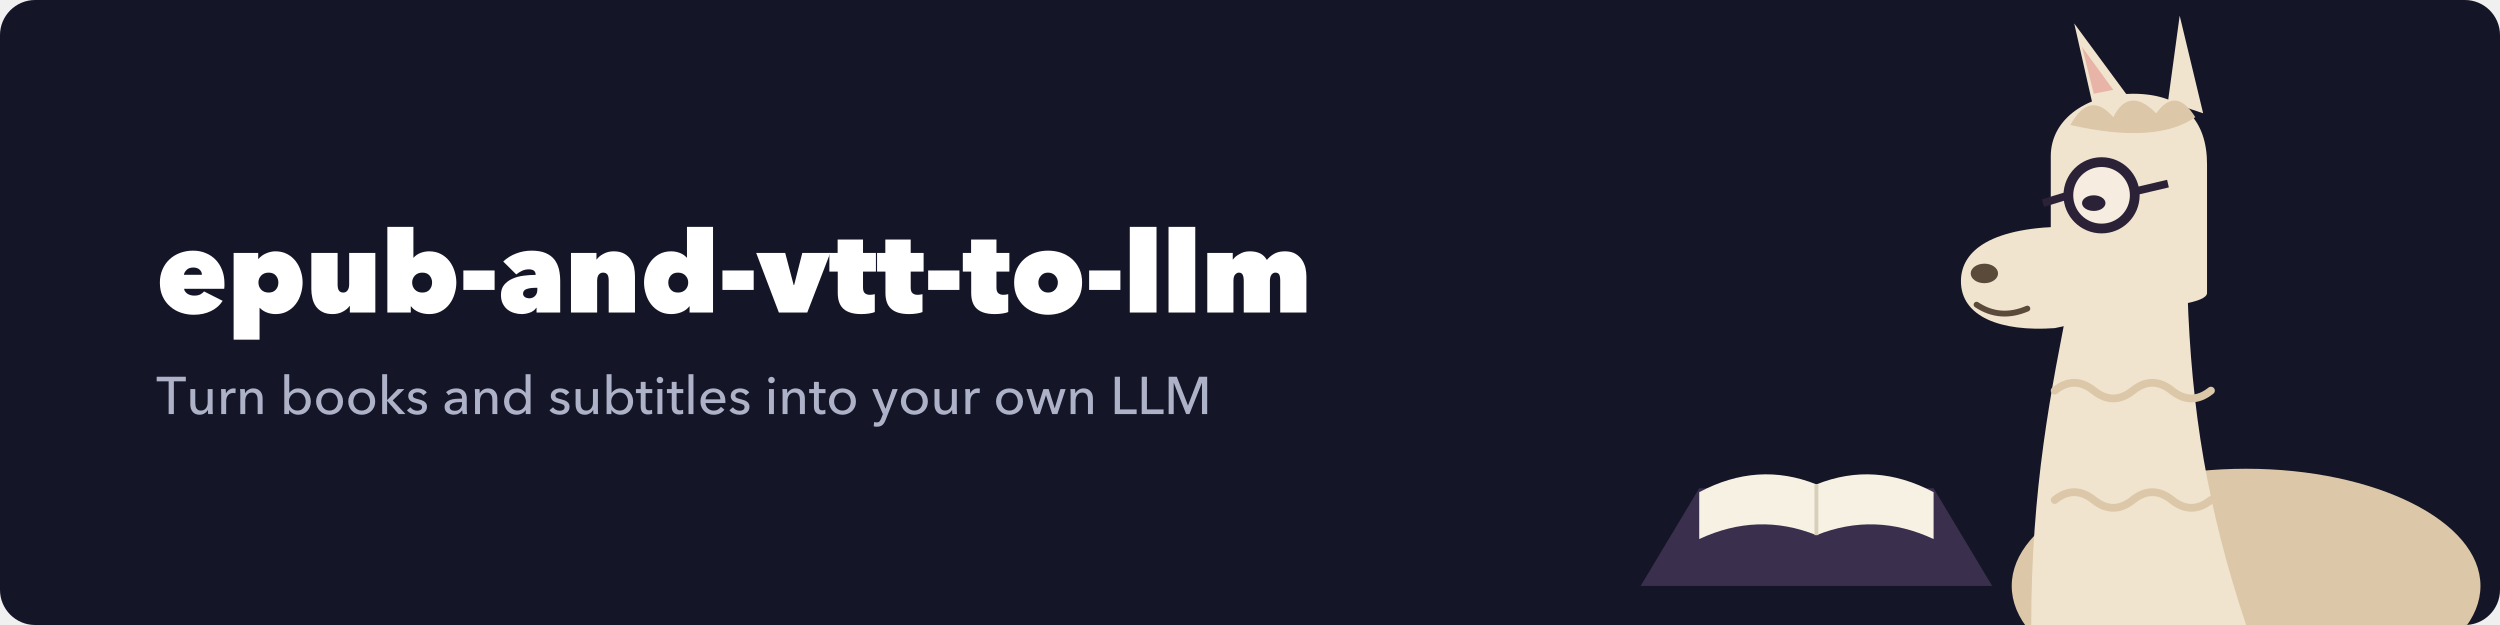
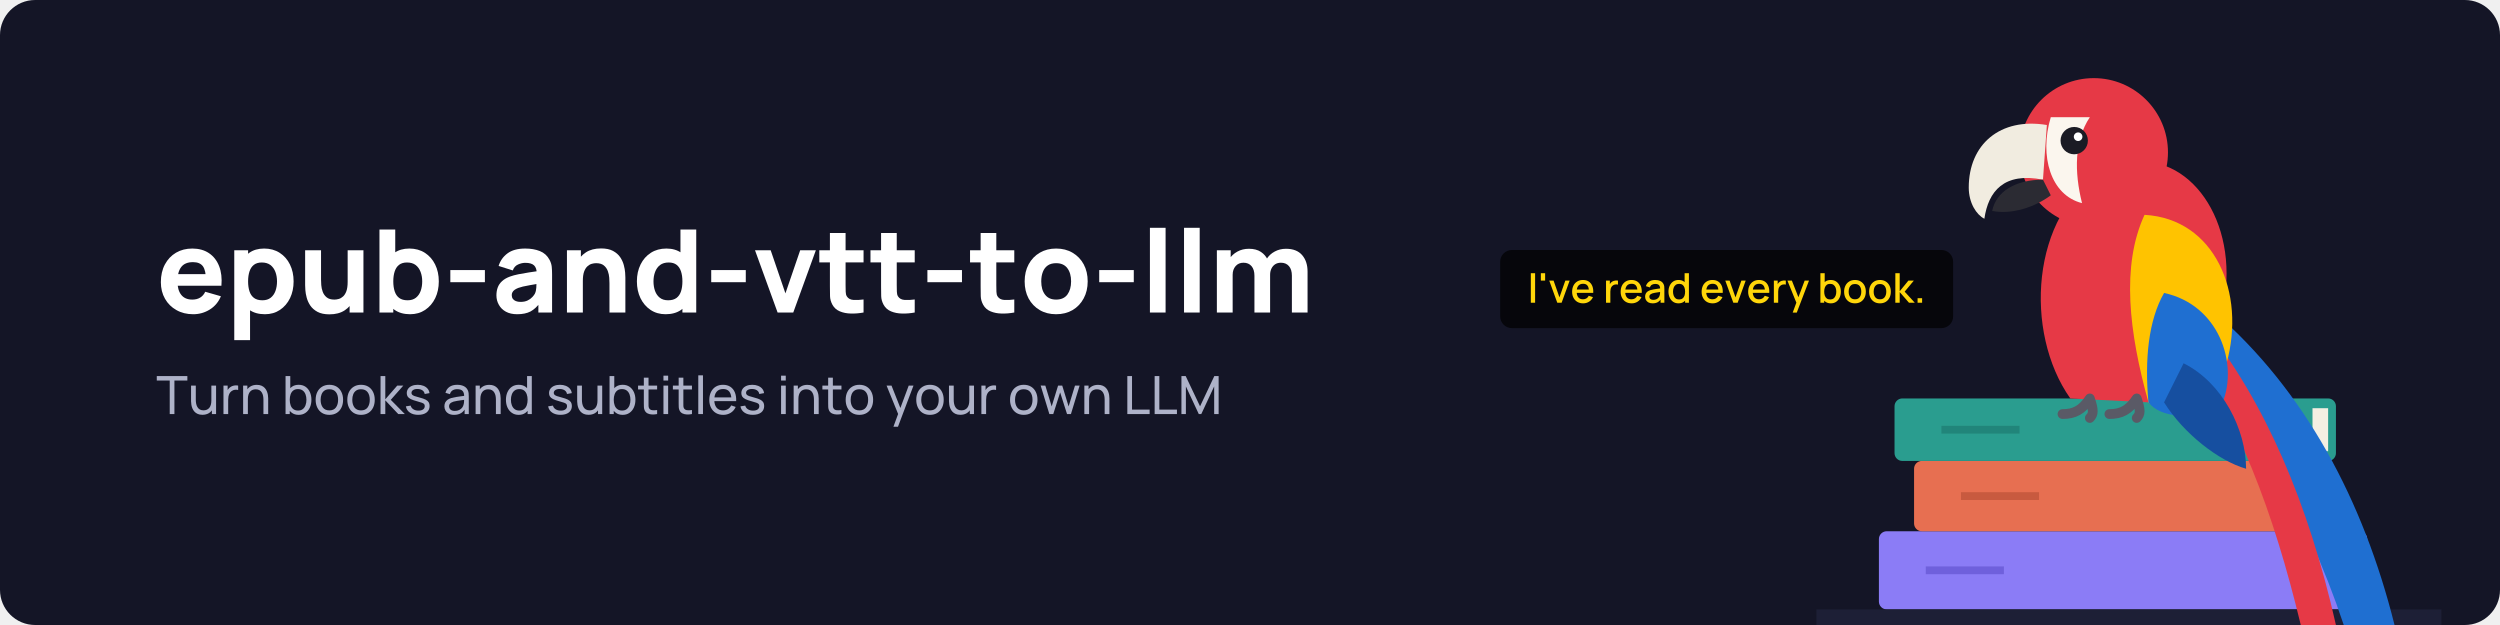
<svg xmlns="http://www.w3.org/2000/svg" viewBox="0 0 1280 320" width="1280" height="320" role="img" aria-label="epub-and-vtt-to-llm: Turn books and subtitles into your own LLM">
  <defs>
    <clipPath id="c">
      <rect width="1280" height="320" rx="18" />
    </clipPath>
  </defs>
  <g clip-path="url(#c)">
    <rect width="1280" height="320" fill="#141526" />
    <defs>
-       <path id="anh72" d="M403 333Q403 361 382 379Q362 397 327 397Q289 397 268 376Q247 355 244 333ZM602 258Q602 245 602 232Q601 218 600 209H246Q247 195 256 184Q264 173 276 165Q289 157 304 153Q320 149 336 149Q368 149 390 160Q411 172 422 186L586 103Q551 46 484 13Q418 -20 330 -20Q273 -20 219 -2Q165 16 124 52Q82 87 57 140Q32 193 32 263Q32 328 55 380Q78 433 118 470Q157 506 210 526Q264 546 325 546Q387 546 438 524Q489 503 526 464Q562 426 582 373Q602 320 602 258Z" />
-       <path id="anh83" d="M423 -14Q384 -14 346 0Q308 15 284 41H282V-240H53V526H270V473H272Q301 506 342 523Q383 540 422 540Q481 540 526 516Q571 492 601 453Q631 414 646 365Q662 316 662 265Q662 213 646 163Q631 113 601 74Q571 34 526 10Q482 -14 423 -14ZM448 265Q448 300 426 326Q404 352 362 352Q321 352 296 326Q272 300 272 265Q272 228 296 202Q321 176 362 176Q404 176 426 202Q448 227 448 265Z" />
-       <path id="anh88" d="M610 0H385V58H383Q363 29 324 8Q284 -14 233 -14Q177 -14 141 6Q105 25 84 56Q62 88 54 128Q45 167 45 206V526H277V248Q277 208 290 192Q302 176 327 176Q350 176 364 194Q379 213 379 248V526H610Z" />
-       <path id="anh69" d="M662 265Q662 213 646 163Q631 113 601 74Q571 34 526 10Q481 -14 422 -14Q373 -14 329 4Q285 23 262 55H260V0H53V756H283V484H285Q308 511 346 526Q384 540 422 540Q481 540 526 516Q571 492 601 453Q631 414 646 365Q662 316 662 265ZM448 265Q448 300 426 326Q404 352 362 352Q321 352 296 326Q272 300 272 265Q272 228 296 202Q321 176 362 176Q404 176 426 202Q448 227 448 265Z" />
-       <path id="anh16" d="M30 371H306V199H30Z" />
-       <path id="anh68" d="M334 218Q283 218 252 207Q221 196 221 166Q221 155 226 148Q231 140 239 135Q247 130 256 128Q266 125 274 125Q307 125 327 146Q347 167 347 200V218ZM332 334Q332 358 316 370Q299 381 272 381Q240 381 212 368Q183 354 161 336L46 450Q94 496 160 521Q226 546 296 546Q371 546 420 525Q469 504 498 467Q526 430 538 381Q549 332 549 277V0H340V42H338Q318 12 281 -1Q244 -14 209 -14Q178 -14 146 -5Q113 4 86 24Q60 44 43 76Q26 108 26 155Q26 210 54 244Q83 279 127 298Q171 318 226 325Q280 332 332 332Z" />
-       <path id="anh81" d="M53 526H278V468H280Q300 497 340 518Q379 540 430 540Q485 540 522 520Q558 500 580 468Q601 437 610 398Q618 359 618 320V0H386V280Q386 320 374 336Q361 352 336 352Q313 352 298 334Q284 315 284 280V0H53Z" />
-       <path id="anh71" d="M32 265Q32 316 48 365Q63 414 93 453Q123 492 168 516Q213 540 272 540Q310 540 348 526Q386 511 409 484H411V756H641V0H434V55H432Q409 23 365 4Q321 -14 272 -14Q213 -14 168 10Q123 34 93 74Q63 113 48 163Q32 213 32 265ZM246 265Q246 227 268 202Q290 176 332 176Q373 176 398 202Q422 228 422 265Q422 300 398 326Q373 352 332 352Q290 352 268 326Q246 300 246 265Z" />
-       <path id="anh89" d="M-8 526H248L323 242H327L399 526H646L443 0H192Z" />
-       <path id="anh87" d="M282 -14Q176 -14 125 32Q74 77 74 173V361H0V526H73V644H297V526H411V361H297V221Q297 183 314 170Q330 156 359 156Q370 156 382 158Q394 160 401 162V4Q383 -4 350 -9Q318 -14 282 -14Z" />
-       <path id="anh82" d="M632 265Q632 197 608 144Q583 91 542 54Q500 18 446 -1Q391 -20 331 -20Q272 -20 218 -1Q163 18 122 54Q81 91 56 144Q32 197 32 265Q32 332 56 384Q81 437 122 473Q163 509 218 528Q272 546 331 546Q391 546 446 528Q500 509 542 473Q583 437 608 384Q632 332 632 265ZM331 352Q293 352 270 326Q246 300 246 265Q246 228 270 202Q294 176 332 176Q370 176 394 202Q418 228 418 265Q418 300 394 326Q369 352 331 352Z" />
-       <path id="anh79" d="M53 756H289V0H53Z" />
-       <path id="anh80" d="M375 0V276Q375 316 365 334Q355 352 332 352Q315 352 300 336Q284 320 284 279V0H53V526H278V468H280Q290 481 304 494Q319 506 338 516Q356 527 379 534Q402 540 429 540Q481 540 519 522Q557 503 579 464Q605 496 643 518Q681 540 739 540Q795 540 832 518Q868 496 890 463Q911 430 920 392Q928 353 928 320V0H697V280Q697 323 686 338Q676 352 654 352Q634 352 620 334Q606 315 606 279V0Z" />
-       <path id="anm55" d="M334 0H235V621H8V708H561V621H334Z" />
-       <path id="anm88" d="M415 0Q413 18 412 40Q411 63 411 78H409Q391 40 348 14Q306 -13 254 -13Q208 -13 174 2Q141 17 120 44Q98 70 88 105Q77 140 77 180V474H171V212Q171 183 176 156Q180 130 192 110Q204 90 225 78Q246 66 279 66Q336 66 371 108Q406 151 406 222V474H500V102Q500 83 501 53Q502 23 504 0Z" />
-       <path id="anm85" d="M81 372Q81 391 80 421Q79 451 77 474H166Q168 456 169 432Q170 409 170 394H173Q193 436 232 462Q270 487 318 487Q340 487 355 483L351 396Q331 401 308 401Q274 401 249 388Q224 376 208 355Q191 334 183 306Q175 279 175 249V0H81V372Z" />
-       <path id="anm81" d="M166 474Q168 456 169 434Q170 411 170 396H173Q182 415 198 432Q213 448 233 460Q253 473 277 480Q301 487 327 487Q373 487 406 472Q439 456 461 430Q483 404 494 369Q504 334 504 294V0H410V263Q410 292 406 318Q401 344 389 364Q377 384 356 396Q335 408 302 408Q246 408 210 366Q175 323 175 252V0H81V372Q81 391 80 421Q79 451 77 474Z" />
-       <path id="anm3" d="" />
-       <path id="anm69" d="M174 75V0H83V756H177V403H180Q204 438 247 462Q290 487 349 487Q402 487 446 468Q489 449 520 415Q552 381 569 336Q586 290 586 238Q586 186 569 140Q552 94 521 60Q490 26 446 6Q402 -13 347 -13Q296 -13 250 10Q204 32 176 75ZM489 238Q489 271 479 302Q469 333 449 357Q429 381 400 395Q370 409 331 409Q295 409 266 395Q236 381 215 357Q194 333 182 302Q171 271 171 237Q171 203 182 172Q194 141 215 118Q236 94 266 80Q295 66 331 66Q370 66 400 80Q429 95 449 119Q469 143 479 174Q489 205 489 238Z" />
-       <path id="anm82" d="M561 238Q561 183 542 137Q522 91 488 58Q453 24 406 6Q359 -13 305 -13Q251 -13 204 6Q157 24 123 58Q89 91 70 137Q50 183 50 238Q50 293 70 338Q89 384 123 417Q157 450 204 468Q251 487 305 487Q359 487 406 468Q453 450 488 417Q522 384 542 338Q561 293 561 238ZM463 238Q463 272 452 303Q442 334 422 358Q402 381 372 395Q343 409 305 409Q267 409 238 395Q208 381 188 358Q168 334 158 303Q147 272 147 238Q147 204 158 173Q168 142 188 118Q208 94 238 80Q267 66 305 66Q343 66 372 80Q402 94 422 118Q442 142 452 173Q463 204 463 238Z" />
-       <path id="anm78" d="M177 268H180L379 474H505L283 259L524 0H394L180 246H177V0H83V756H177Z" />
-       <path id="anm86" d="M337 354Q321 380 292 396Q263 413 227 413Q211 413 195 410Q179 406 166 398Q154 391 146 380Q139 368 139 351Q139 321 166 306Q193 292 247 280Q281 272 310 261Q339 250 360 234Q382 217 394 194Q406 171 406 140Q406 98 390 69Q374 40 348 22Q321 3 287 -5Q253 -13 217 -13Q163 -13 112 8Q60 29 26 72L93 129Q112 101 146 82Q179 63 219 63Q237 63 254 66Q270 70 284 78Q297 86 305 99Q313 112 313 132Q313 165 282 181Q250 197 189 211Q165 217 140 226Q116 234 96 249Q76 264 64 286Q51 309 51 342Q51 380 66 408Q82 435 107 452Q132 470 164 478Q196 487 230 487Q281 487 328 467Q376 447 402 409Z" />
-       <path id="anm68" d="M376 307Q376 360 344 386Q312 411 259 411Q219 411 184 396Q148 380 124 356L74 416Q109 449 160 468Q210 487 268 487Q319 487 356 472Q394 458 418 433Q442 408 454 374Q466 340 466 301V94Q466 70 468 44Q469 17 473 0H388Q380 34 380 68H377Q351 30 312 9Q272 -12 218 -12Q190 -12 160 -4Q129 3 104 20Q79 37 62 65Q46 93 46 134Q46 188 75 220Q104 251 151 268Q198 284 257 289Q316 294 376 294ZM353 226Q318 226 280 223Q243 220 212 211Q182 202 162 184Q142 166 142 136Q142 115 150 101Q159 87 173 78Q187 69 204 66Q221 62 239 62Q305 62 340 102Q376 141 376 201V226Z" />
-       <path id="anm71" d="M459 75Q432 32 386 10Q339 -13 288 -13Q233 -13 189 6Q145 26 114 60Q83 94 66 140Q49 186 49 238Q49 290 66 336Q83 381 114 415Q146 449 190 468Q234 487 287 487Q345 487 388 462Q431 438 456 403H458V756H552V0H461V75ZM147 238Q147 205 157 174Q167 143 187 119Q207 95 236 80Q265 66 304 66Q340 66 370 80Q399 94 420 118Q441 141 452 172Q464 203 464 237Q464 271 452 302Q441 333 420 357Q399 381 370 395Q340 409 304 409Q265 409 236 395Q207 381 187 357Q167 333 157 302Q147 271 147 238Z" />
-       <path id="anm87" d="M313 397H187V150Q187 107 203 88Q219 70 254 70Q267 70 282 73Q297 76 309 82L312 5Q295 -1 274 -4Q254 -8 232 -8Q165 -8 130 29Q94 66 94 140V397H3V474H94V610H187V474H313Z" />
-       <path id="anm76" d="M176 0H82V474H176ZM192 645Q192 619 174 602Q155 585 129 585Q103 585 85 602Q67 620 67 645Q67 671 85 688Q103 706 129 706Q155 706 174 688Q192 671 192 645Z" />
-       <path id="anm79" d="M177 0H83V756H177Z" />
-       <path id="anm72" d="M428 279Q427 307 418 332Q410 356 394 374Q377 392 352 402Q328 413 295 413Q265 413 238 402Q212 392 192 374Q173 356 160 332Q148 307 146 279ZM523 241Q523 233 523 225Q523 217 522 209H146Q147 179 160 152Q172 126 193 106Q214 87 242 76Q269 65 300 65Q348 65 383 86Q418 107 438 137L504 84Q466 34 414 10Q363 -13 300 -13Q246 -13 200 5Q154 23 121 56Q88 88 69 134Q50 180 50 236Q50 291 68 338Q87 384 120 417Q153 450 198 468Q243 487 295 487Q347 487 390 470Q432 453 462 421Q491 389 507 344Q523 298 523 241Z" />
-       <path id="anm92" d="M261 102H263L394 474H494L264 -112Q252 -142 238 -166Q224 -189 205 -206Q186 -222 160 -231Q135 -240 100 -240Q85 -240 70 -238Q54 -237 38 -233L47 -150Q71 -158 94 -158Q131 -158 149 -138Q167 -117 182 -79L212 0L9 474H114Z" />
-       <path id="anm90" d="M116 474 223 112H225L338 474H437L552 112H554L661 474H760L603 0H505L388 356H386L270 0H172L14 474Z" />
-       <path id="anm47" d="M185 88H501V0H86V708H185Z" />
-       <path id="anm48" d="M452 164H454L663 708H817V0H718V592H716L481 0H418L184 592H182V0H86V708H240Z" />
+       <path id="mrs61" d="M160 0V1440H369V0Z" />
+       <path id="mrs637" d="M120 1080V1440H329V1080Z" />
+       <path id="mrs318" d="M432 0 40 1080H251L538 262L825 1080H1036L644 0Z" />
+       <path id="mrs202" d="M619 -30Q458 -30 336 40Q215 111 148 238Q80 364 80 531Q80 708 146 838Q213 968 332 1039Q451 1110 609 1110Q774 1110 890 1034Q1006 957 1064 816Q1121 675 1109 481H900V557Q898 745 828 835Q759 925 617 925Q460 925 381 826Q302 727 302 540Q302 362 381 264Q460 167 609 167Q707 167 778 212Q850 256 890 339L1095 274Q1032 129 904 50Q776 -30 619 -30ZM234 481V644H1005V481Z" />
+       <path id="mrs647" d="" />
+       <path id="mrs283" d="M140 0V1080H326V818L300 852Q320 904 352 948Q384 991 426 1019Q467 1049 518 1066Q568 1082 621 1086Q674 1089 723 1080V884Q670 898 606 892Q541 886 487 851Q436 818 406 771Q377 724 364 666Q351 609 351 545V0Z" />
+       <path id="mrs168" d="M445 -30Q325 -30 244 14Q163 59 122 132Q80 206 80 294Q80 376 109 438Q138 500 195 544Q252 587 335 614Q407 635 498 651Q589 667 690 681Q790 695 889 709L813 667Q815 794 760 856Q704 917 569 917Q484 917 413 878Q342 838 314 747L119 807Q159 946 272 1028Q384 1110 571 1110Q716 1110 824 1060Q931 1011 981 904Q1007 851 1013 792Q1019 733 1019 665V0H834V247L870 215Q803 91 700 30Q596 -30 445 -30ZM482 141Q571 141 635 172Q699 204 738 253Q777 302 789 355Q806 403 808 463Q811 523 811 559L879 534Q780 519 699 507Q618 495 552 484Q487 472 436 456Q393 441 360 420Q326 399 306 369Q287 339 287 296Q287 254 308 218Q329 183 372 162Q415 141 482 141Z" />
+       <path id="mrs198" d="M569 -30Q418 -30 308 45Q199 120 140 250Q80 379 80 541Q80 704 140 832Q200 961 310 1036Q421 1110 573 1110Q726 1110 830 1036Q935 961 988 832Q1042 703 1042 541Q1042 379 988 250Q934 121 829 46Q724 -30 569 -30ZM598 159Q701 159 766 208Q831 257 861 343Q891 429 891 541Q891 653 860 739Q830 825 766 873Q703 921 605 921Q501 921 434 870Q367 819 334 733Q302 647 302 541Q302 434 334 348Q367 261 432 210Q498 159 598 159ZM891 0V777H867V1440H1077V0Z" />
+       <path id="mrs325" d="M286 -480 495 89 498 -79 27 1080H245L597 185H533L869 1080H1081L485 -480Z" />
+       <path id="mrs191" d="M647 -30Q492 -30 387 46Q282 121 228 250Q174 379 174 541Q174 703 228 832Q281 961 386 1036Q490 1110 643 1110Q795 1110 906 1036Q1016 961 1076 832Q1136 704 1136 541Q1136 379 1076 250Q1017 120 908 45Q798 -30 647 -30ZM139 0V1440H349V777H325V0ZM618 159Q718 159 784 210Q849 261 882 348Q914 434 914 541Q914 647 882 733Q849 819 782 870Q715 921 611 921Q513 921 450 873Q386 825 356 739Q325 653 325 541Q325 429 355 343Q385 257 450 208Q515 159 618 159Z" />
+       <path id="mrs257" d="M609 -30Q447 -30 328 43Q209 116 144 244Q80 373 80 541Q80 710 146 838Q212 967 331 1038Q450 1110 609 1110Q771 1110 890 1037Q1009 964 1074 836Q1139 708 1139 541Q1139 372 1074 244Q1008 115 889 42Q770 -30 609 -30ZM609 167Q764 167 840 272Q917 376 917 541Q917 710 840 812Q762 913 609 913Q504 913 436 866Q368 818 335 734Q302 651 302 541Q302 371 380 269Q458 167 609 167Z" />
+       <path id="mrs243" d="M139 0 140 1440H352V560L776 1080H1042L594 540L1088 0H804L352 520V0Z" />
+       <path id="mrs585" d="M176 0V221H397V0Z" />
+       <path id="mrx202" d="M642 -30Q476 -30 350 42Q223 113 152 238Q80 364 80 526Q80 703 150 834Q220 965 343 1038Q466 1110 626 1110Q796 1110 915 1030Q1034 950 1091 805Q1148 660 1131 464H862V564Q862 729 810 802Q757 874 638 874Q499 874 434 790Q368 705 368 540Q368 389 434 306Q499 224 626 224Q706 224 763 259Q820 294 850 360L1122 282Q1061 134 930 52Q798 -30 642 -30ZM284 464V666H1000V464Z" />
+       <path id="mrx280" d="M670 -30Q509 -30 401 45Q293 120 238 249Q184 378 184 540Q184 702 238 831Q292 960 397 1035Q502 1110 656 1110Q811 1110 926 1036Q1041 962 1104 834Q1168 705 1168 540Q1168 378 1106 249Q1043 120 931 45Q819 -30 670 -30ZM138 -480V1080H378V340H412V-480ZM626 212Q714 212 770 256Q826 300 853 374Q880 449 880 540Q880 630 852 704Q824 779 766 824Q707 868 616 868Q531 868 478 827Q426 786 402 712Q378 638 378 540Q378 442 402 368Q426 294 480 253Q535 212 626 212Z" />
+       <path id="mrx299" d="M542 -32Q415 -32 335 11Q255 54 210 120Q166 186 147 258Q128 329 124 388Q120 447 120 474V1080H396V570Q396 533 400 476Q404 418 425 360Q446 302 494 263Q541 224 628 224Q663 224 703 235Q743 246 778 278Q813 309 836 370Q858 432 858 532L1014 458Q1014 330 962 218Q910 106 806 37Q701 -32 542 -32ZM892 0V358H858V1080H1132V0Z" />
+       <path id="mrx191" d="M670 -30Q509 -30 401 45Q293 120 238 249Q184 378 184 540Q184 702 238 831Q292 960 397 1035Q502 1110 656 1110Q811 1110 926 1036Q1041 962 1104 834Q1168 705 1168 540Q1168 378 1106 249Q1043 120 931 45Q819 -30 670 -30ZM138 0V1440H412V740H378V0ZM626 212Q714 212 770 256Q826 300 853 374Q880 449 880 540Q880 630 852 704Q824 779 766 824Q707 868 616 868Q531 868 478 827Q426 786 402 712Q378 638 378 540Q378 442 402 368Q426 294 480 253Q535 212 626 212Z" />
+       <path id="mrx616" d="M120 526V736H720V526Z" />
+       <path id="mrx168" d="M440 -30Q324 -30 244 14Q163 59 122 134Q80 208 80 298Q80 373 103 435Q126 497 178 544Q229 592 316 624Q376 646 459 663Q542 680 647 696Q752 711 878 730L780 676Q780 772 734 817Q688 862 580 862Q520 862 455 833Q390 804 364 730L118 808Q159 942 272 1026Q385 1110 580 1110Q723 1110 834 1066Q945 1022 1002 914Q1034 854 1040 794Q1046 734 1046 660V0H808V222L842 176Q763 67 672 18Q580 -30 440 -30ZM498 184Q573 184 624 210Q676 237 706 271Q737 305 748 328Q769 372 772 430Q776 489 776 528L856 508Q735 488 660 474Q585 461 539 450Q493 439 458 426Q418 410 394 392Q369 373 358 351Q346 329 346 302Q346 265 364 238Q383 212 417 198Q451 184 498 184Z" />
+       <path id="mrx251" d="M876 0V510Q876 547 872 604Q868 662 847 720Q826 778 778 817Q731 856 644 856Q609 856 569 845Q529 834 494 802Q459 771 436 710Q414 649 414 548L258 622Q258 750 310 862Q362 974 466 1043Q571 1112 730 1112Q857 1112 937 1069Q1017 1026 1062 960Q1106 894 1125 822Q1144 751 1148 692Q1152 633 1152 606V0ZM138 0V1080H380V722H414V0Z" />
+       <path id="mrx198" d="M578 -30Q429 -30 317 45Q205 120 142 249Q80 378 80 540Q80 705 144 834Q207 962 322 1036Q437 1110 592 1110Q746 1110 851 1035Q956 960 1010 831Q1064 702 1064 540Q1064 378 1010 249Q955 120 847 45Q739 -30 578 -30ZM622 212Q713 212 768 253Q822 294 846 368Q870 442 870 540Q870 638 846 712Q822 786 770 827Q717 868 632 868Q541 868 482 824Q424 779 396 704Q368 630 368 540Q368 449 395 374Q422 300 478 256Q534 212 622 212ZM870 0V740H836V1440H1110V0Z" />
+       <path id="mrx318" d="M432 0 40 1080H312L568 332L824 1080H1096L704 0Z" />
+       <path id="mrx294" d="M788 0Q676 -21 568 -18Q461 -16 376 20Q292 55 248 134Q208 208 206 284Q204 361 204 458V1380H476V474Q476 411 478 360Q479 310 498 280Q534 223 613 218Q692 213 788 226ZM20 870V1080H788V870Z" />
+       <path id="mrx257" d="M626 -30Q463 -30 340 43Q217 116 148 244Q80 373 80 540Q80 709 150 838Q220 966 343 1038Q466 1110 626 1110Q789 1110 912 1037Q1036 964 1105 836Q1174 707 1174 540Q1174 372 1104 244Q1035 115 912 42Q788 -30 626 -30ZM626 224Q757 224 822 312Q886 401 886 540Q886 684 820 770Q755 856 626 856Q537 856 480 816Q423 776 396 705Q368 634 368 540Q368 395 434 310Q499 224 626 224Z" />
+       <path id="mrx245" d="M160 0V1470H432V0Z" />
+       <path id="mrx250" d="M1440 0V638Q1440 745 1390 804Q1339 864 1250 864Q1193 864 1151 838Q1109 811 1086 764Q1062 716 1062 654L948 730Q948 841 1000 926Q1053 1011 1142 1058Q1230 1106 1338 1106Q1523 1106 1618 996Q1712 887 1712 710V0ZM138 0V1080H378V722H412V0ZM790 0V638Q790 745 740 804Q689 864 600 864Q515 864 464 806Q412 747 412 654L298 734Q298 840 351 924Q404 1008 494 1057Q583 1106 694 1106Q821 1106 902 1052Q984 998 1023 908Q1062 818 1062 710V0Z" />
+       <path id="mrm125" d="M511 0V1271H20V1440H1180V1271H689V0Z" />
+       <path id="mrm299" d="M550 -28Q446 -28 372 5Q297 38 248 93Q199 148 171 215Q143 282 132 352Q120 422 120 483V1080H300V539Q300 463 314 392Q328 321 362 264Q395 207 452 174Q508 141 593 141Q660 141 715 164Q770 187 809 232Q848 278 869 348Q890 418 890 511L1007 475Q1007 319 950 206Q894 93 792 32Q689 -28 550 -28ZM910 0V289H890V1080H1069V0Z" />
+       <path id="mrm283" d="M140 0V1080H299V819L273 853Q292 903 322 945Q353 987 391 1014Q433 1048 486 1066Q539 1084 594 1088Q649 1091 697 1080V913Q641 928 574 921Q507 914 450 872Q398 835 370 782Q341 729 330 668Q319 606 319 542V0Z" />
+       <path id="mrm251" d="M909 0V541Q909 618 896 689Q882 760 848 816Q815 873 758 906Q702 939 616 939Q549 939 494 916Q440 894 401 848Q362 802 340 732Q319 663 319 569L202 605Q202 762 258 874Q315 987 418 1048Q520 1108 659 1108Q764 1108 838 1075Q912 1042 961 988Q1010 933 1038 866Q1066 798 1078 728Q1089 659 1089 597V0ZM139 0V1080H299V791H319V0Z" />
+       <path id="mrm647" d="" />
+       <path id="mrm191" d="M636 -30Q484 -30 380 46Q276 121 222 250Q169 380 169 541Q169 704 222 833Q276 962 380 1036Q485 1110 637 1110Q787 1110 896 1036Q1004 961 1062 832Q1120 703 1120 541Q1120 379 1062 250Q1004 121 896 46Q787 -30 636 -30ZM139 0V1440H318V795H298V0ZM614 133Q721 133 791 187Q861 241 896 334Q931 426 931 541Q931 655 896 747Q862 839 790 893Q719 947 609 947Q504 947 435 896Q366 844 332 752Q298 661 298 541Q298 423 332 330Q365 238 435 186Q505 133 614 133Z" />
+       <path id="mrm257" d="M600 -30Q439 -30 322 43Q206 116 143 245Q80 374 80 541Q80 711 144 839Q208 967 325 1038Q442 1110 600 1110Q762 1110 879 1038Q996 965 1058 836Q1121 708 1121 541Q1121 372 1058 244Q995 115 878 42Q761 -30 600 -30ZM600 139Q768 139 850 251Q932 363 932 541Q932 724 849 832Q766 941 600 941Q487 941 414 890Q341 839 305 749Q269 659 269 541Q269 359 353 249Q437 139 600 139Z" />
+       <path id="mrm243" d="M139 0 140 1440H320V560L773 1080H1004L527 540L1060 0H811L320 520V0Z" />
+       <path id="mrm287" d="M548 -29Q355 -29 232 56Q108 140 80 292L262 321Q284 233 363 182Q442 130 559 130Q670 130 733 176Q796 222 796 301Q796 347 775 376Q754 404 688 429Q623 454 491 489Q348 527 266 568Q184 609 149 663Q114 717 114 794Q114 889 166 960Q218 1032 312 1071Q405 1110 529 1110Q652 1110 749 1071Q846 1032 906 960Q965 889 976 794L794 761Q781 848 710 898Q640 948 529 951Q424 955 358 914Q293 873 293 803Q293 764 318 736Q342 708 408 683Q475 658 602 626Q745 590 828 548Q910 505 945 448Q980 390 980 306Q980 150 865 60Q750 -29 548 -29Z" />
+       <path id="mrm168" d="M447 -30Q326 -30 244 14Q163 59 122 132Q80 205 80 292Q80 377 112 440Q145 502 204 544Q263 585 345 609Q422 630 518 646Q613 661 711 674Q809 687 894 699L830 662Q833 806 772 875Q712 944 564 944Q466 944 392 900Q319 855 289 755L120 806Q159 948 271 1029Q383 1110 566 1110Q713 1110 818 1058Q924 1005 970 899Q993 849 999 790Q1005 732 1005 668V0H847V259L884 235Q823 104 714 37Q604 -30 447 -30ZM474 119Q570 119 640 154Q711 188 754 244Q797 301 810 368Q825 418 826 480Q828 541 828 574L890 547Q803 535 719 524Q635 513 560 500Q485 488 425 471Q381 457 342 435Q304 413 280 378Q257 344 257 293Q257 249 280 209Q302 169 350 144Q397 119 474 119Z" />
+       <path id="mrm198" d="M564 -30Q413 -30 305 46Q197 121 138 250Q80 379 80 541Q80 703 138 832Q197 961 305 1036Q413 1110 563 1110Q716 1110 820 1036Q924 962 978 833Q1031 704 1031 541Q1031 380 978 250Q924 121 820 46Q716 -30 564 -30ZM586 133Q695 133 765 186Q835 238 868 330Q902 423 902 541Q902 661 868 752Q835 844 766 896Q697 947 591 947Q481 947 410 893Q338 839 304 747Q269 655 269 541Q269 426 304 334Q339 241 410 187Q480 133 586 133ZM902 0V795H882V1440H1061V0Z" />
+       <path id="mrm294" d="M743 0Q647 -19 554 -16Q460 -12 387 22Q314 57 276 130Q244 194 242 260Q239 325 239 408V1380H417V416Q417 350 418 303Q420 256 439 222Q475 158 554 147Q632 136 743 153ZM20 933V1080H743V933Z" />
+       <path id="mrm229" d="M160 1271V1455H338V1271ZM160 0V1080H338V0Z" />
+       <path id="mrm245" d="M160 0V1470H338V0Z" />
+       <path id="mrm202" d="M608 -30Q449 -30 330 40Q212 111 146 238Q80 364 80 533Q80 710 145 840Q210 969 326 1040Q443 1110 600 1110Q763 1110 878 1035Q992 960 1050 821Q1107 682 1099 490H919V554Q916 753 838 852Q760 950 606 950Q441 950 355 844Q269 738 269 540Q269 349 355 244Q441 139 600 139Q707 139 786 188Q865 237 910 329L1081 270Q1018 127 892 48Q765 -30 608 -30ZM209 490V633H1007V490Z" />
+       <path id="mrm325" d="M290 -480 499 88 502 -80 30 1080H217L587 147H523L870 1080H1051L463 -480Z" />
+       <path id="mrm319" d="M370 0 40 1081 217 1080 458 290 701 1080H858L1100 290L1342 1080H1518L1188 0H1040L779 821L518 0Z" />
+       <path id="mrm76" d="M160 0V1440H338V169H1006V0Z" />
+       <path id="mrm81" d="M140 0V1440H302L846 293L1387 1440H1551V1H1382V1049L893 0H798L309 1049V0Z" />
    </defs>
-     <path d="M840 300 L870 250 H990 L1020 300 Z" fill="#3a2f4d" />
-     <path d="M870 252 Q900 236 930 248 Q960 236 990 252 L990 276 Q960 262 930 274 Q900 262 870 276 Z" fill="#f7f1e3" />
-     <path d="M930 248 V274" stroke="#d8cfbb" stroke-width="2" />
-     <ellipse cx="1150" cy="300" rx="120" ry="60" fill="#dcc8a8" />
-     <path d="M1040 320 C1040 250 1050 200 1060 150 L1120 150 C1122 210 1130 260 1150 320 Z" fill="#f1e4cf" />
-     <path d="M1052 200 q10 -8 20 0 t20 0 t20 0 t20 0" fill="none" stroke="#dcc8a8" stroke-width="4" stroke-linecap="round" />
-     <path d="M1052 256 q10 -8 20 0 t20 0 t20 0 t20 0" fill="none" stroke="#dcc8a8" stroke-width="4" stroke-linecap="round" />
-     <path d="M1050 80 C1050 60 1070 48 1092 48 C1118 48 1130 62 1130 84 L1130 150 C1130 160 1050 160 1050 150 Z" fill="#f1e4cf" />
-     <path d="M1060 116 C1020 116 1004 128 1004 144 C1004 162 1024 170 1052 168 L1090 160 Z" fill="#f1e4cf" />
-     <ellipse cx="1016" cy="140" rx="7" ry="5" fill="#5a4a3a" />
-     <path d="M1012 156 q12 8 26 2" fill="none" stroke="#5a4a3a" stroke-width="3" stroke-linecap="round" />
-     <path d="M1072 56 L1062 12 L1090 50 Z M1110 52 L1116 8 L1128 58 Z" fill="#f1e4cf" />
-     <path d="M1072 48 L1066 24 L1082 46 Z" fill="#e8b4a8" />
-     <path d="M1060 64 q10 -18 22 -4 q8 -16 22 -2 q10 -14 20 2 q-20 14 -64 4 z" fill="#dcc8a8" />
-     <circle cx="1076" cy="100" r="17" fill="#fff" fill-opacity=".35" stroke="#2b2238" stroke-width="5" />
-     <path d="M1059 100 L1046 104 M1093 98 L1110 94" stroke="#2b2238" stroke-width="4" />
-     <ellipse cx="1072" cy="104" rx="6" ry="4" fill="#2b2238" />
-     <g fill="#fff" transform="translate(80 160) scale(0.058 -0.058)">
-       <use href="#anh72" x="0" />
-       <use href="#anh83" x="630" />
-       <use href="#anh88" x="1324" />
-       <use href="#anh69" x="1987" />
-       <use href="#anh16" x="2681" />
-       <use href="#anh68" x="3017" />
-       <use href="#anh81" x="3608" />
-       <use href="#anh71" x="4274" />
-       <use href="#anh16" x="4968" />
-       <use href="#anh89" x="5304" />
-       <use href="#anh87" x="5942" />
-       <use href="#anh87" x="6363" />
-       <use href="#anh16" x="6784" />
-       <use href="#anh87" x="7120" />
-       <use href="#anh82" x="7541" />
-       <use href="#anh16" x="8205" />
-       <use href="#anh79" x="8541" />
-       <use href="#anh79" x="8883" />
-       <use href="#anh80" x="9225" />
+     <rect x="962" y="272" width="250" height="40" rx="4" fill="#8B7CF6" />
+     <rect x="1200" y="277" width="8" height="30" fill="#f4efe2" />
+     <path d="M986 292 h40" stroke="#6f60dc" stroke-width="4" />
+     <rect x="980" y="236" width="214" height="36" rx="4" fill="#e76f51" />
+     <rect x="1182" y="241" width="8" height="26" fill="#f4efe2" />
+     <path d="M1004 254 h40" stroke="#c85a3f" stroke-width="4" />
+     <rect x="970" y="204" width="226" height="32" rx="4" fill="#2a9d8f" />
+     <rect x="1184" y="209" width="8" height="22" fill="#f4efe2" />
+     <path d="M994 220 h40" stroke="#21857a" stroke-width="4" />
+     <rect x="930" y="312" width="320" height="8" fill="#1d1f36" />
+     <path d="M1110 170 C1150 210 1180 260 1200 320 L1226 320 C1210 256 1180 200 1134 160 Z" fill="#1f6fd1" />
+     <path d="M1116 172 C1146 214 1164 262 1178 320 L1196 320 C1182 258 1160 206 1128 166 Z" fill="#e63946" />
+     <path d="M1060 204 C1036 170 1040 110 1076 88 C1110 70 1140 100 1140 140 C1140 176 1120 200 1100 206 Z" fill="#e63946" />
+     <path d="M1098 110 C1134 112 1150 150 1140 186 C1134 206 1110 214 1100 206 C1090 170 1086 136 1098 110 Z" fill="#ffc300" />
+     <path d="M1108 150 C1136 156 1146 186 1138 206 C1124 216 1106 214 1100 206 C1098 184 1100 164 1108 150 Z" fill="#1f6fd1" />
+     <path d="M1118 186 C1138 196 1150 220 1150 240 C1136 236 1118 222 1108 206 Z" fill="#164fa0" />
+     <path d="M1070 204 c-4 6 -8 8 -14 8 M1070 204 c2 6 2 8 0 10 M1094 204 c-4 6 -8 8 -14 8 M1094 204 c2 6 2 8 0 10" stroke="#5a5a66" stroke-width="5" stroke-linecap="round" fill="none" />
+     <circle cx="1072" cy="78" r="38" fill="#e63946" />
+     <path d="M1050 60 C1044 80 1050 100 1066 104 C1062 88 1062 72 1070 60 Z" fill="#fbf6ee" />
+     <circle cx="1062" cy="72" r="7" fill="#1b1b24" />
+     <circle cx="1064" cy="70" r="2.2" fill="#fff" />
+     <path d="M1048 64 C1024 60 1008 74 1008 96 C1008 104 1012 110 1016 112 C1018 98 1026 88 1046 92 Z" fill="#f1ece0" />
+     <path d="M1046 92 C1032 92 1022 98 1020 108 C1030 110 1042 106 1050 100 Z" fill="#2b2b33" />
+     <rect x="768.1" y="128" width="231.9" height="40" rx="6" fill="#000" fill-opacity=".72" />
+     <g fill="#FFD60A" transform="translate(782.1 155) scale(0.0105 -0.0105)">
+       <use href="#mrs61" x="0" />
+       <use href="#mrs637" x="529" />
+       <use href="#mrs318" x="1018" />
+       <use href="#mrs202" x="2094" />
+       <use href="#mrs283" x="3687" />
+       <use href="#mrs202" x="4460" />
+       <use href="#mrs168" x="5653" />
+       <use href="#mrs198" x="6792" />
+       <use href="#mrs202" x="8409" />
+       <use href="#mrs318" x="9602" />
+       <use href="#mrs202" x="10678" />
+       <use href="#mrs283" x="11871" />
+       <use href="#mrs325" x="12644" />
+       <use href="#mrs191" x="14141" />
+       <use href="#mrs257" x="15357" />
+       <use href="#mrs257" x="16576" />
+       <use href="#mrs243" x="17795" />
+       <use href="#mrs585" x="18843" />
    </g>
-     <g fill="#aeb2c8" transform="translate(80 212) scale(0.027 -0.027)">
-       <use href="#anm55" x="0" />
-       <use href="#anm88" x="569" />
-       <use href="#anm85" x="1151" />
-       <use href="#anm81" x="1513" />
-       <use href="#anm69" x="2345" />
-       <use href="#anm82" x="2981" />
-       <use href="#anm82" x="3591" />
-       <use href="#anm78" x="4201" />
-       <use href="#anm86" x="4728" />
-       <use href="#anm68" x="5422" />
-       <use href="#anm81" x="5964" />
-       <use href="#anm71" x="6546" />
-       <use href="#anm86" x="7431" />
-       <use href="#anm88" x="7875" />
-       <use href="#anm69" x="8457" />
-       <use href="#anm87" x="9093" />
-       <use href="#anm76" x="9422" />
-       <use href="#anm87" x="9681" />
-       <use href="#anm79" x="10010" />
-       <use href="#anm72" x="10270" />
-       <use href="#anm86" x="10843" />
-       <use href="#anm76" x="11537" />
-       <use href="#anm81" x="11796" />
-       <use href="#anm87" x="12378" />
-       <use href="#anm82" x="12707" />
-       <use href="#anm92" x="13567" />
-       <use href="#anm82" x="14071" />
-       <use href="#anm88" x="14681" />
-       <use href="#anm85" x="15263" />
-       <use href="#anm82" x="15875" />
-       <use href="#anm90" x="16485" />
-       <use href="#anm81" x="17258" />
-       <use href="#anm47" x="18090" />
-       <use href="#anm47" x="18601" />
-       <use href="#anm48" x="19112" />
+     <g fill="#fff" transform="translate(80 160) scale(0.0295 -0.0295)">
+       <use href="#mrx202" x="0" />
+       <use href="#mrx280" x="1216" />
+       <use href="#mrx299" x="2464" />
+       <use href="#mrx191" x="3736" />
+       <use href="#mrx616" x="4984" />
+       <use href="#mrx168" x="5824" />
+       <use href="#mrx251" x="6990" />
+       <use href="#mrx198" x="8262" />
+       <use href="#mrx616" x="9512" />
+       <use href="#mrx318" x="10352" />
+       <use href="#mrx294" x="11488" />
+       <use href="#mrx294" x="12376" />
+       <use href="#mrx616" x="13264" />
+       <use href="#mrx294" x="14104" />
+       <use href="#mrx257" x="14992" />
+       <use href="#mrx616" x="16246" />
+       <use href="#mrx245" x="17086" />
+       <use href="#mrx245" x="17678" />
+       <use href="#mrx250" x="18270" />
+     </g>
+     <g fill="#aeb2c8" transform="translate(80 212) scale(0.0135 -0.0135)">
+       <use href="#mrm125" x="0" />
+       <use href="#mrm299" x="1200" />
+       <use href="#mrm283" x="2409" />
+       <use href="#mrm251" x="3156" />
+       <use href="#mrm191" x="4765" />
+       <use href="#mrm257" x="5965" />
+       <use href="#mrm257" x="7166" />
+       <use href="#mrm243" x="8367" />
+       <use href="#mrm287" x="9387" />
+       <use href="#mrm168" x="10848" />
+       <use href="#mrm251" x="11973" />
+       <use href="#mrm198" x="13182" />
+       <use href="#mrm287" x="14783" />
+       <use href="#mrm299" x="15844" />
+       <use href="#mrm191" x="17053" />
+       <use href="#mrm294" x="18253" />
+       <use href="#mrm229" x="19076" />
+       <use href="#mrm294" x="19574" />
+       <use href="#mrm245" x="20397" />
+       <use href="#mrm202" x="20895" />
+       <use href="#mrm287" x="22076" />
+       <use href="#mrm229" x="23537" />
+       <use href="#mrm251" x="24035" />
+       <use href="#mrm294" x="25244" />
+       <use href="#mrm257" x="26067" />
+       <use href="#mrm325" x="27668" />
+       <use href="#mrm257" x="28744" />
+       <use href="#mrm299" x="29945" />
+       <use href="#mrm283" x="31154" />
+       <use href="#mrm257" x="32301" />
+       <use href="#mrm319" x="33502" />
+       <use href="#mrm251" x="35060" />
+       <use href="#mrm76" x="36669" />
+       <use href="#mrm76" x="37705" />
+       <use href="#mrm81" x="38741" />
    </g>
  </g>
</svg>
